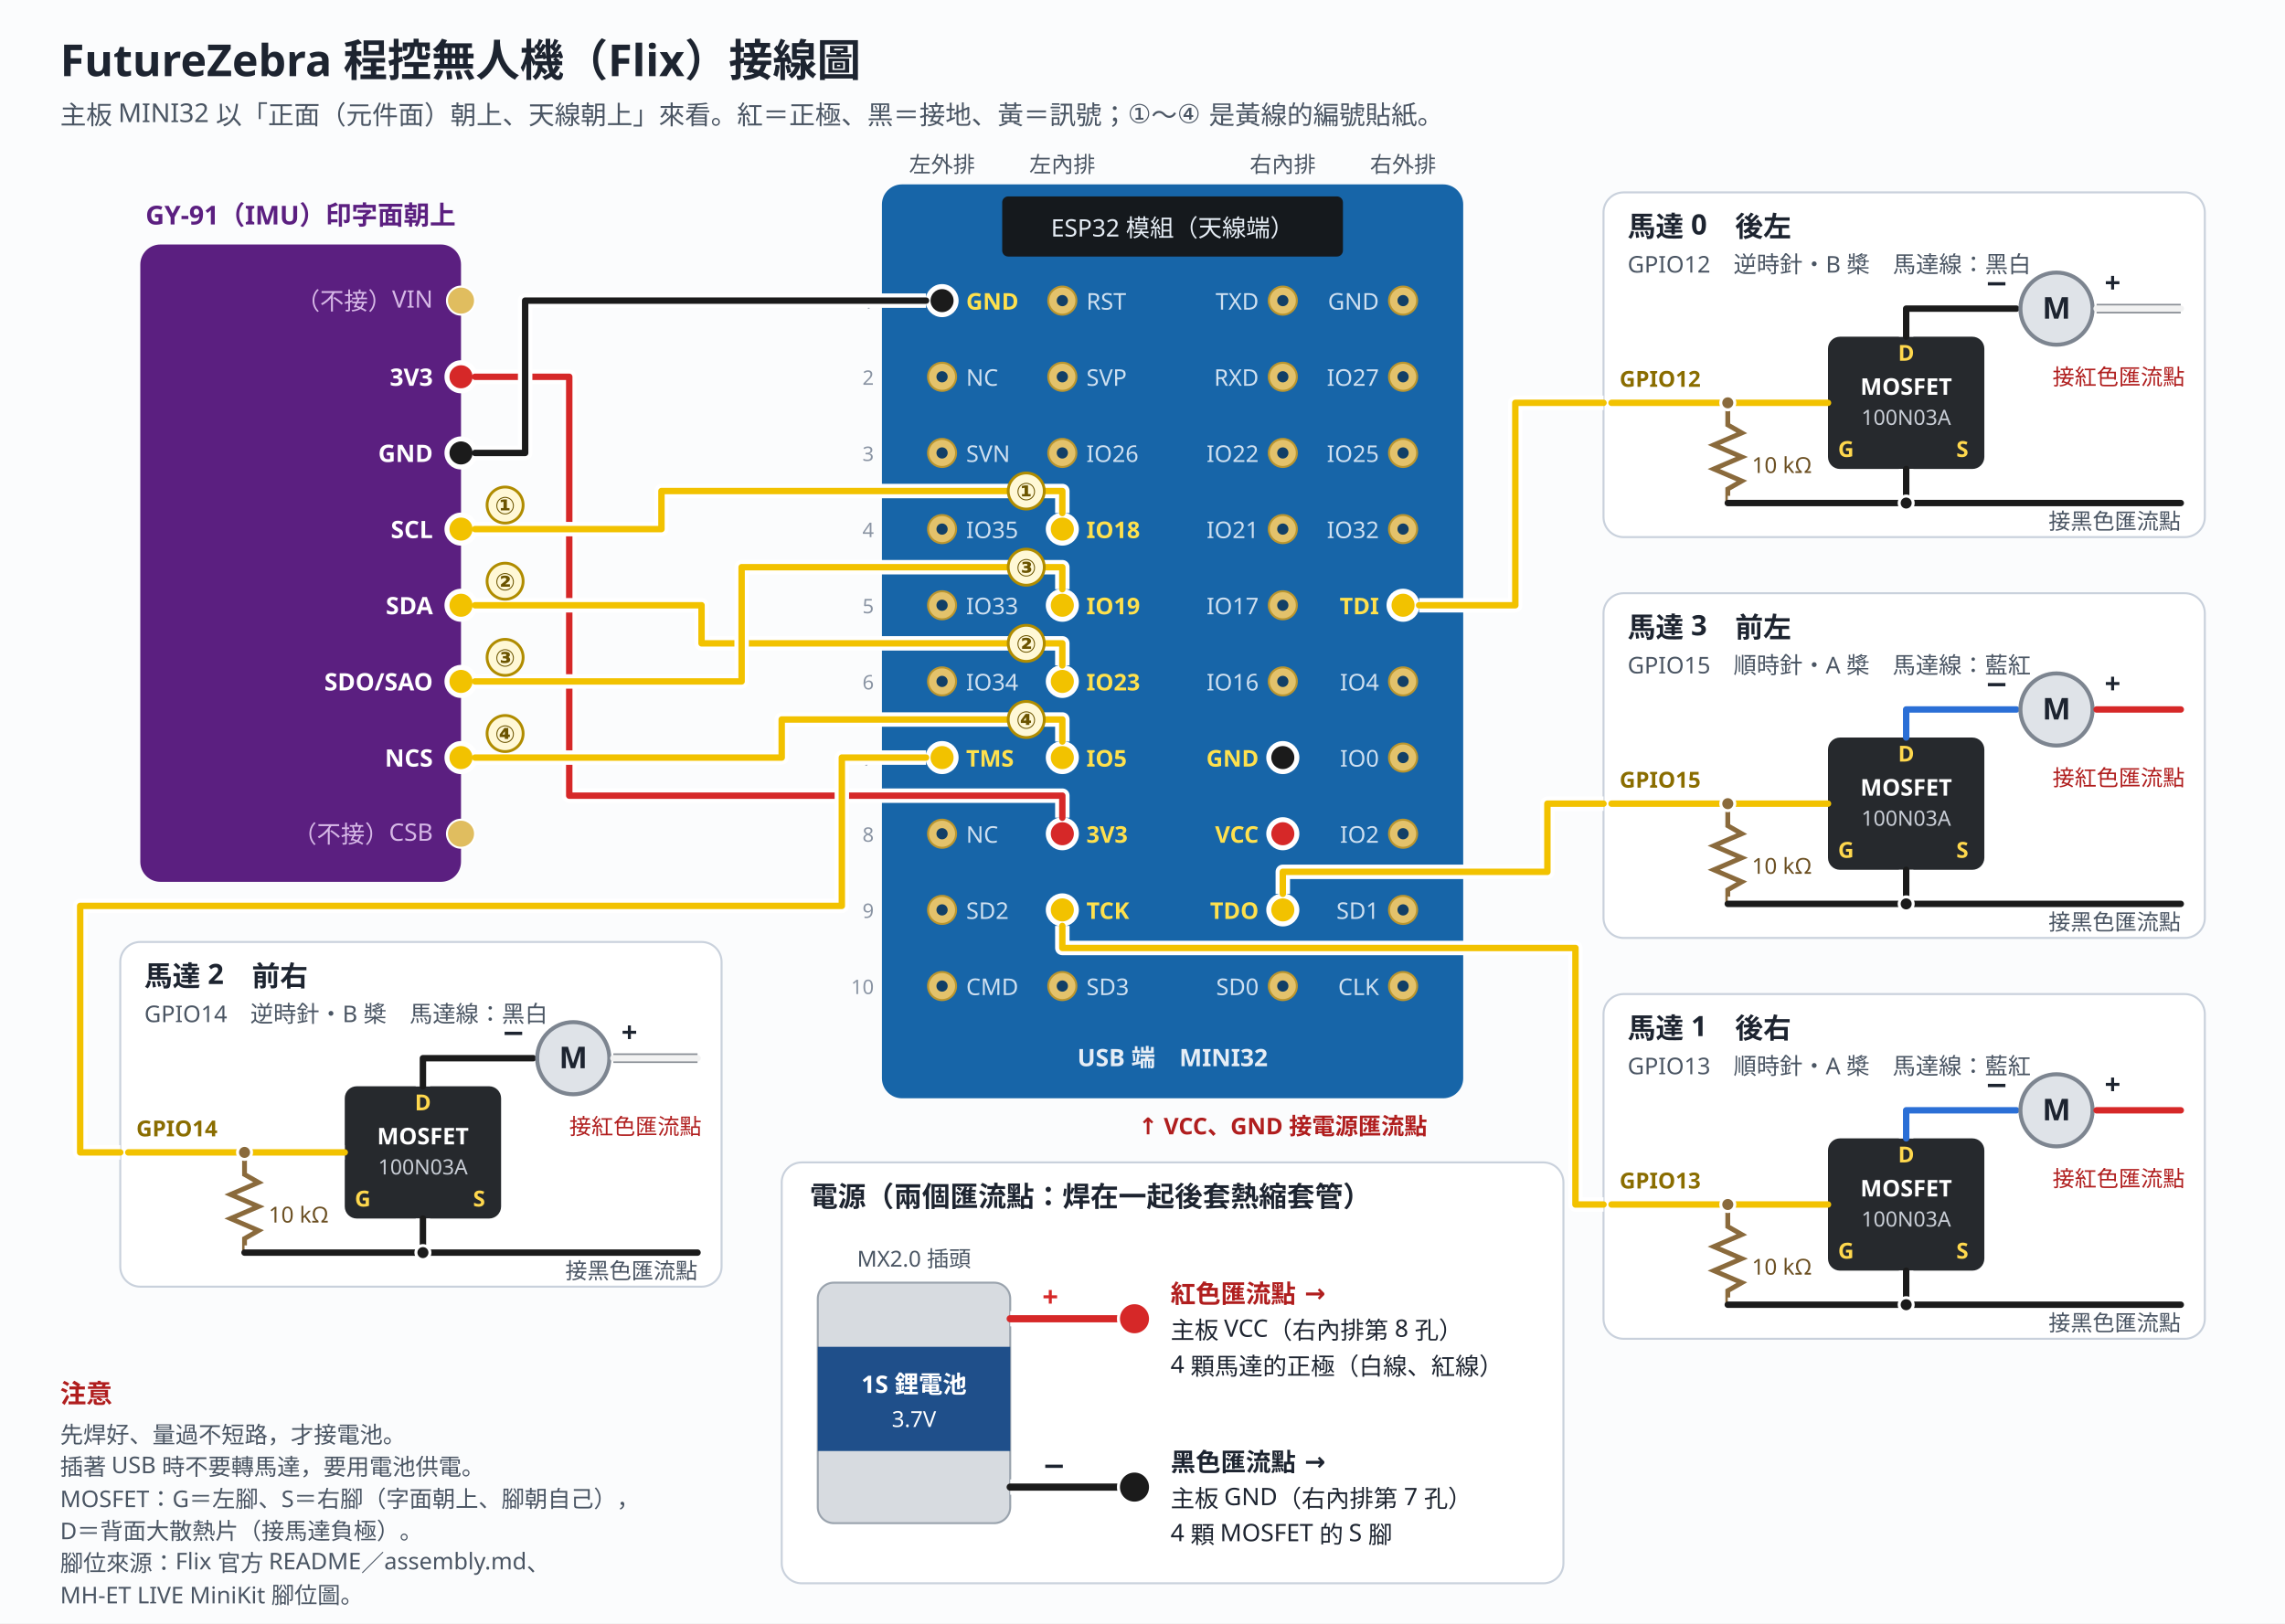
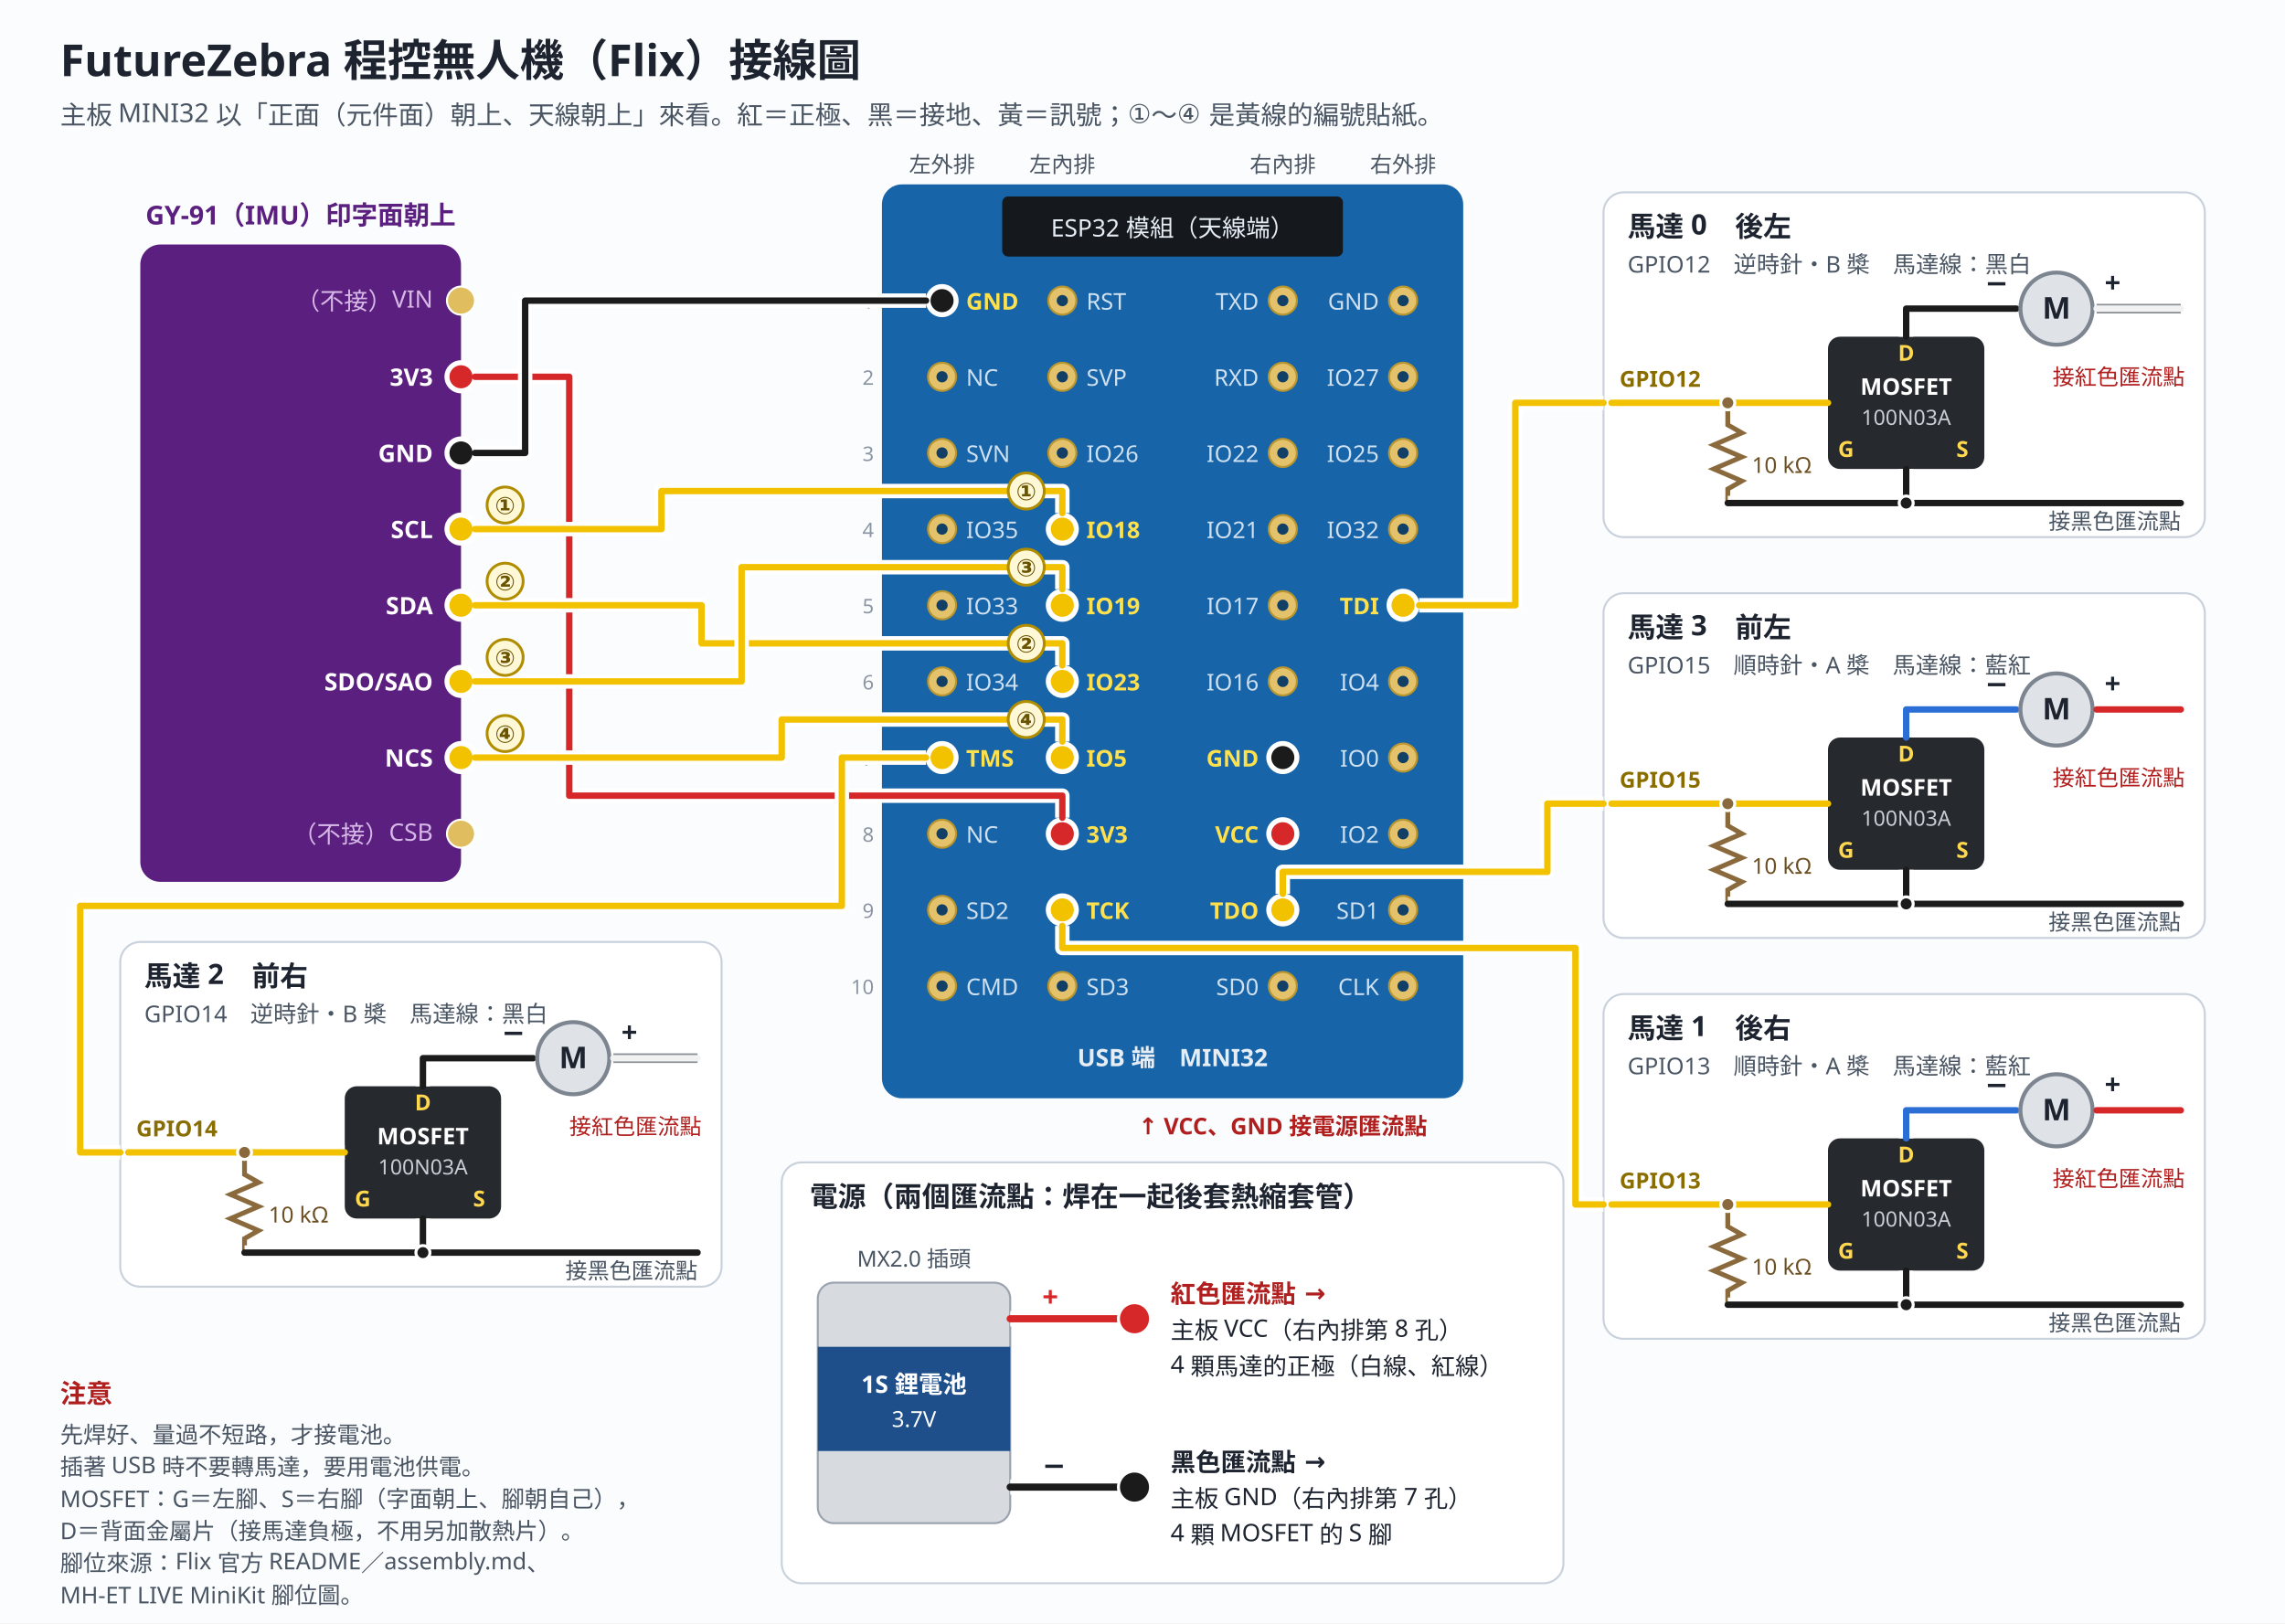
<svg xmlns="http://www.w3.org/2000/svg" viewBox="0 0 1140 810" font-family="'Noto Sans TC','PingFang TC','Microsoft JhengHei',sans-serif">
  <rect width="1140" height="810" fill="#fbfcfd" />
  <text x="30" y="38" font-size="22" font-weight="700" fill="#1d2430">FutureZebra 程控無人機（Flix）接線圖</text>
  <text x="30" y="62" font-size="13" fill="#4a5563">主板 MINI32 以「正面（元件面）朝上、天線朝上」來看。紅＝正極、黑＝接地、黃＝訊號；①～④ 是黃線的編號貼紙。</text>
  <rect x="440" y="92" width="290" height="456" rx="10" fill="#1765a8" />
  <rect x="500" y="98" width="170" height="30" rx="3" fill="#15191d" />
  <text x="585" y="118" font-size="12" text-anchor="middle" fill="#e6edf5">ESP32 模組（天線端）</text>
  <text x="585" y="532" font-size="12" text-anchor="middle" font-weight="700" fill="#e6edf5">USB 端　MINI32</text>
  <circle cx="470" cy="150" r="7" fill="#1b1b1b" stroke="#fff" stroke-width="2.5" />
  <text x="482" y="154.5" font-size="11.5" text-anchor="start" font-weight="700" fill="#ffe14d">GND</text>
  <circle cx="470" cy="188" r="7" fill="#e3c26b" stroke="#b9952f" stroke-width="1" />
  <circle cx="470" cy="188" r="2.8" fill="#123f66" />
  <text x="482" y="192.5" font-size="11.5" text-anchor="start" fill="#cfe0f0">NC</text>
  <circle cx="470" cy="226" r="7" fill="#e3c26b" stroke="#b9952f" stroke-width="1" />
  <circle cx="470" cy="226" r="2.8" fill="#123f66" />
  <text x="482" y="230.5" font-size="11.5" text-anchor="start" fill="#cfe0f0">SVN</text>
  <circle cx="470" cy="264" r="7" fill="#e3c26b" stroke="#b9952f" stroke-width="1" />
  <circle cx="470" cy="264" r="2.8" fill="#123f66" />
  <text x="482" y="268.5" font-size="11.5" text-anchor="start" fill="#cfe0f0">IO35</text>
  <circle cx="470" cy="302" r="7" fill="#e3c26b" stroke="#b9952f" stroke-width="1" />
  <circle cx="470" cy="302" r="2.8" fill="#123f66" />
  <text x="482" y="306.5" font-size="11.5" text-anchor="start" fill="#cfe0f0">IO33</text>
  <circle cx="470" cy="340" r="7" fill="#e3c26b" stroke="#b9952f" stroke-width="1" />
  <circle cx="470" cy="340" r="2.8" fill="#123f66" />
  <text x="482" y="344.5" font-size="11.5" text-anchor="start" fill="#cfe0f0">IO34</text>
  <circle cx="470" cy="378" r="7" fill="#f2c200" stroke="#fff" stroke-width="2.5" />
  <text x="482" y="382.5" font-size="11.5" text-anchor="start" font-weight="700" fill="#ffe14d">TMS</text>
  <circle cx="470" cy="416" r="7" fill="#e3c26b" stroke="#b9952f" stroke-width="1" />
  <circle cx="470" cy="416" r="2.8" fill="#123f66" />
  <text x="482" y="420.5" font-size="11.5" text-anchor="start" fill="#cfe0f0">NC</text>
  <circle cx="470" cy="454" r="7" fill="#e3c26b" stroke="#b9952f" stroke-width="1" />
  <circle cx="470" cy="454" r="2.8" fill="#123f66" />
  <text x="482" y="458.5" font-size="11.5" text-anchor="start" fill="#cfe0f0">SD2</text>
  <circle cx="470" cy="492" r="7" fill="#e3c26b" stroke="#b9952f" stroke-width="1" />
  <circle cx="470" cy="492" r="2.8" fill="#123f66" />
  <text x="482" y="496.5" font-size="11.5" text-anchor="start" fill="#cfe0f0">CMD</text>
  <circle cx="530" cy="150" r="7" fill="#e3c26b" stroke="#b9952f" stroke-width="1" />
  <circle cx="530" cy="150" r="2.8" fill="#123f66" />
  <text x="542" y="154.5" font-size="11.5" text-anchor="start" fill="#cfe0f0">RST</text>
  <circle cx="530" cy="188" r="7" fill="#e3c26b" stroke="#b9952f" stroke-width="1" />
  <circle cx="530" cy="188" r="2.8" fill="#123f66" />
  <text x="542" y="192.5" font-size="11.5" text-anchor="start" fill="#cfe0f0">SVP</text>
  <circle cx="530" cy="226" r="7" fill="#e3c26b" stroke="#b9952f" stroke-width="1" />
  <circle cx="530" cy="226" r="2.8" fill="#123f66" />
  <text x="542" y="230.5" font-size="11.5" text-anchor="start" fill="#cfe0f0">IO26</text>
  <circle cx="530" cy="264" r="7" fill="#f2c200" stroke="#fff" stroke-width="2.5" />
  <text x="542" y="268.5" font-size="11.5" text-anchor="start" font-weight="700" fill="#ffe14d">IO18</text>
  <circle cx="530" cy="302" r="7" fill="#f2c200" stroke="#fff" stroke-width="2.5" />
  <text x="542" y="306.5" font-size="11.5" text-anchor="start" font-weight="700" fill="#ffe14d">IO19</text>
  <circle cx="530" cy="340" r="7" fill="#f2c200" stroke="#fff" stroke-width="2.5" />
  <text x="542" y="344.5" font-size="11.5" text-anchor="start" font-weight="700" fill="#ffe14d">IO23</text>
  <circle cx="530" cy="378" r="7" fill="#f2c200" stroke="#fff" stroke-width="2.5" />
  <text x="542" y="382.5" font-size="11.5" text-anchor="start" font-weight="700" fill="#ffe14d">IO5</text>
  <circle cx="530" cy="416" r="7" fill="#d62828" stroke="#fff" stroke-width="2.5" />
  <text x="542" y="420.5" font-size="11.5" text-anchor="start" font-weight="700" fill="#ffe14d">3V3</text>
  <circle cx="530" cy="454" r="7" fill="#f2c200" stroke="#fff" stroke-width="2.5" />
  <text x="542" y="458.5" font-size="11.5" text-anchor="start" font-weight="700" fill="#ffe14d">TCK</text>
  <circle cx="530" cy="492" r="7" fill="#e3c26b" stroke="#b9952f" stroke-width="1" />
  <circle cx="530" cy="492" r="2.8" fill="#123f66" />
  <text x="542" y="496.5" font-size="11.5" text-anchor="start" fill="#cfe0f0">SD3</text>
  <circle cx="640" cy="150" r="7" fill="#e3c26b" stroke="#b9952f" stroke-width="1" />
  <circle cx="640" cy="150" r="2.8" fill="#123f66" />
  <text x="628" y="154.5" font-size="11.5" text-anchor="end" fill="#cfe0f0">TXD</text>
  <circle cx="640" cy="188" r="7" fill="#e3c26b" stroke="#b9952f" stroke-width="1" />
  <circle cx="640" cy="188" r="2.8" fill="#123f66" />
  <text x="628" y="192.5" font-size="11.5" text-anchor="end" fill="#cfe0f0">RXD</text>
  <circle cx="640" cy="226" r="7" fill="#e3c26b" stroke="#b9952f" stroke-width="1" />
  <circle cx="640" cy="226" r="2.8" fill="#123f66" />
  <text x="628" y="230.5" font-size="11.5" text-anchor="end" fill="#cfe0f0">IO22</text>
  <circle cx="640" cy="264" r="7" fill="#e3c26b" stroke="#b9952f" stroke-width="1" />
  <circle cx="640" cy="264" r="2.8" fill="#123f66" />
  <text x="628" y="268.5" font-size="11.5" text-anchor="end" fill="#cfe0f0">IO21</text>
  <circle cx="640" cy="302" r="7" fill="#e3c26b" stroke="#b9952f" stroke-width="1" />
  <circle cx="640" cy="302" r="2.8" fill="#123f66" />
  <text x="628" y="306.5" font-size="11.5" text-anchor="end" fill="#cfe0f0">IO17</text>
  <circle cx="640" cy="340" r="7" fill="#e3c26b" stroke="#b9952f" stroke-width="1" />
  <circle cx="640" cy="340" r="2.8" fill="#123f66" />
  <text x="628" y="344.5" font-size="11.5" text-anchor="end" fill="#cfe0f0">IO16</text>
  <circle cx="640" cy="378" r="7" fill="#1b1b1b" stroke="#fff" stroke-width="2.5" />
  <text x="628" y="382.5" font-size="11.5" text-anchor="end" font-weight="700" fill="#ffe14d">GND</text>
  <circle cx="640" cy="416" r="7" fill="#d62828" stroke="#fff" stroke-width="2.5" />
  <text x="628" y="420.5" font-size="11.5" text-anchor="end" font-weight="700" fill="#ffe14d">VCC</text>
  <circle cx="640" cy="454" r="7" fill="#f2c200" stroke="#fff" stroke-width="2.5" />
  <text x="628" y="458.5" font-size="11.5" text-anchor="end" font-weight="700" fill="#ffe14d">TDO</text>
  <circle cx="640" cy="492" r="7" fill="#e3c26b" stroke="#b9952f" stroke-width="1" />
  <circle cx="640" cy="492" r="2.8" fill="#123f66" />
  <text x="628" y="496.5" font-size="11.5" text-anchor="end" fill="#cfe0f0">SD0</text>
  <circle cx="700" cy="150" r="7" fill="#e3c26b" stroke="#b9952f" stroke-width="1" />
  <circle cx="700" cy="150" r="2.8" fill="#123f66" />
  <text x="688" y="154.5" font-size="11.5" text-anchor="end" fill="#cfe0f0">GND</text>
  <circle cx="700" cy="188" r="7" fill="#e3c26b" stroke="#b9952f" stroke-width="1" />
  <circle cx="700" cy="188" r="2.8" fill="#123f66" />
  <text x="688" y="192.5" font-size="11.5" text-anchor="end" fill="#cfe0f0">IO27</text>
  <circle cx="700" cy="226" r="7" fill="#e3c26b" stroke="#b9952f" stroke-width="1" />
  <circle cx="700" cy="226" r="2.8" fill="#123f66" />
  <text x="688" y="230.5" font-size="11.5" text-anchor="end" fill="#cfe0f0">IO25</text>
  <circle cx="700" cy="264" r="7" fill="#e3c26b" stroke="#b9952f" stroke-width="1" />
  <circle cx="700" cy="264" r="2.8" fill="#123f66" />
  <text x="688" y="268.5" font-size="11.5" text-anchor="end" fill="#cfe0f0">IO32</text>
  <circle cx="700" cy="302" r="7" fill="#f2c200" stroke="#fff" stroke-width="2.5" />
  <text x="688" y="306.5" font-size="11.5" text-anchor="end" font-weight="700" fill="#ffe14d">TDI</text>
  <circle cx="700" cy="340" r="7" fill="#e3c26b" stroke="#b9952f" stroke-width="1" />
  <circle cx="700" cy="340" r="2.8" fill="#123f66" />
  <text x="688" y="344.5" font-size="11.5" text-anchor="end" fill="#cfe0f0">IO4</text>
  <circle cx="700" cy="378" r="7" fill="#e3c26b" stroke="#b9952f" stroke-width="1" />
  <circle cx="700" cy="378" r="2.8" fill="#123f66" />
  <text x="688" y="382.5" font-size="11.5" text-anchor="end" fill="#cfe0f0">IO0</text>
  <circle cx="700" cy="416" r="7" fill="#e3c26b" stroke="#b9952f" stroke-width="1" />
  <circle cx="700" cy="416" r="2.8" fill="#123f66" />
  <text x="688" y="420.5" font-size="11.5" text-anchor="end" fill="#cfe0f0">IO2</text>
  <circle cx="700" cy="454" r="7" fill="#e3c26b" stroke="#b9952f" stroke-width="1" />
  <circle cx="700" cy="454" r="2.8" fill="#123f66" />
  <text x="688" y="458.5" font-size="11.5" text-anchor="end" fill="#cfe0f0">SD1</text>
  <circle cx="700" cy="492" r="7" fill="#e3c26b" stroke="#b9952f" stroke-width="1" />
  <circle cx="700" cy="492" r="2.8" fill="#123f66" />
  <text x="688" y="496.5" font-size="11.5" text-anchor="end" fill="#cfe0f0">CLK</text>
  <text x="470" y="86" font-size="11" text-anchor="middle" fill="#4a5563">左外排</text>
  <text x="530" y="86" font-size="11" text-anchor="middle" fill="#4a5563">左內排</text>
  <text x="640" y="86" font-size="11" text-anchor="middle" fill="#4a5563">右內排</text>
  <text x="700" y="86" font-size="11" text-anchor="middle" fill="#4a5563">右外排</text>
  <text x="436" y="154" font-size="10" text-anchor="end" fill="#8a94a3">1</text>
  <text x="436" y="192" font-size="10" text-anchor="end" fill="#8a94a3">2</text>
  <text x="436" y="230" font-size="10" text-anchor="end" fill="#8a94a3">3</text>
  <text x="436" y="268" font-size="10" text-anchor="end" fill="#8a94a3">4</text>
  <text x="436" y="306" font-size="10" text-anchor="end" fill="#8a94a3">5</text>
  <text x="436" y="344" font-size="10" text-anchor="end" fill="#8a94a3">6</text>
  <text x="436" y="382" font-size="10" text-anchor="end" fill="#8a94a3">7</text>
  <text x="436" y="420" font-size="10" text-anchor="end" fill="#8a94a3">8</text>
  <text x="436" y="458" font-size="10" text-anchor="end" fill="#8a94a3">9</text>
  <text x="436" y="496" font-size="10" text-anchor="end" fill="#8a94a3">10</text>
  <rect x="70" y="122" width="160" height="318" rx="10" fill="#5b1f80" />
  <text x="150" y="112" font-size="13" text-anchor="middle" font-weight="700" fill="#5b1f80">GY-91（IMU）印字面朝上</text>
  <circle cx="230" cy="150" r="7" fill="#e0bd5f" stroke="#fff" stroke-width="1" />
  <text x="216" y="154.5" font-size="12" text-anchor="end" fill="#d6b8e6">（不接）VIN</text>
  <circle cx="230" cy="188" r="7" fill="#d62828" stroke="#fff" stroke-width="2.5" />
  <text x="216" y="192.5" font-size="12" text-anchor="end" font-weight="700" fill="#fff">3V3</text>
  <circle cx="230" cy="226" r="7" fill="#1b1b1b" stroke="#fff" stroke-width="2.5" />
  <text x="216" y="230.5" font-size="12" text-anchor="end" font-weight="700" fill="#fff">GND</text>
  <circle cx="230" cy="264" r="7" fill="#f2c200" stroke="#fff" stroke-width="2.5" />
  <text x="216" y="268.5" font-size="12" text-anchor="end" font-weight="700" fill="#fff">SCL</text>
  <circle cx="230" cy="302" r="7" fill="#f2c200" stroke="#fff" stroke-width="2.5" />
  <text x="216" y="306.5" font-size="12" text-anchor="end" font-weight="700" fill="#fff">SDA</text>
  <circle cx="230" cy="340" r="7" fill="#f2c200" stroke="#fff" stroke-width="2.5" />
  <text x="216" y="344.5" font-size="12" text-anchor="end" font-weight="700" fill="#fff">SDO/SAO</text>
  <circle cx="230" cy="378" r="7" fill="#f2c200" stroke="#fff" stroke-width="2.5" />
  <text x="216" y="382.5" font-size="12" text-anchor="end" font-weight="700" fill="#fff">NCS</text>
  <circle cx="230" cy="416" r="7" fill="#e0bd5f" stroke="#fff" stroke-width="1" />
  <text x="216" y="420.5" font-size="12" text-anchor="end" fill="#d6b8e6">（不接）CSB</text>
  <path d="M237,188 L284,188 L284,397 L530,397 L530,408" fill="none" stroke="#fff" stroke-width="7.2" stroke-linejoin="round" />
  <path d="M237,188 L284,188 L284,397 L530,397 L530,408" fill="none" stroke="#d62828" stroke-width="3.2" stroke-linejoin="round" stroke-linecap="round" />
  <path d="M237,226 L262,226 L262,150 L462,150" fill="none" stroke="#fff" stroke-width="7.2" stroke-linejoin="round" />
  <path d="M237,226 L262,226 L262,150 L462,150" fill="none" stroke="#1b1b1b" stroke-width="3.2" stroke-linejoin="round" stroke-linecap="round" />
  <path d="M237,264 L330,264 L330,245 L530,245 L530,256" fill="none" stroke="#fff" stroke-width="7.2" stroke-linejoin="round" />
  <path d="M237,264 L330,264 L330,245 L530,245 L530,256" fill="none" stroke="#f2c200" stroke-width="3.2" stroke-linejoin="round" stroke-linecap="round" />
  <circle cx="252" cy="252" r="9" fill="#fff8d6" stroke="#b08c00" stroke-width="1.4" />
  <text x="252" y="256.5" font-size="12" text-anchor="middle" font-weight="700" fill="#6b5400">①</text>
  <circle cx="512" cy="245" r="9" fill="#fff8d6" stroke="#b08c00" stroke-width="1.4" />
  <text x="512" y="249.5" font-size="12" text-anchor="middle" font-weight="700" fill="#6b5400">①</text>
  <path d="M237,302 L350,302 L350,321 L530,321 L530,332" fill="none" stroke="#fff" stroke-width="7.2" stroke-linejoin="round" />
  <path d="M237,302 L350,302 L350,321 L530,321 L530,332" fill="none" stroke="#f2c200" stroke-width="3.2" stroke-linejoin="round" stroke-linecap="round" />
  <circle cx="252" cy="290" r="9" fill="#fff8d6" stroke="#b08c00" stroke-width="1.4" />
  <text x="252" y="294.5" font-size="12" text-anchor="middle" font-weight="700" fill="#6b5400">②</text>
  <circle cx="512" cy="321" r="9" fill="#fff8d6" stroke="#b08c00" stroke-width="1.4" />
  <text x="512" y="325.5" font-size="12" text-anchor="middle" font-weight="700" fill="#6b5400">②</text>
  <path d="M237,340 L370,340 L370,283 L530,283 L530,294" fill="none" stroke="#fff" stroke-width="7.2" stroke-linejoin="round" />
  <path d="M237,340 L370,340 L370,283 L530,283 L530,294" fill="none" stroke="#f2c200" stroke-width="3.2" stroke-linejoin="round" stroke-linecap="round" />
  <circle cx="252" cy="328" r="9" fill="#fff8d6" stroke="#b08c00" stroke-width="1.4" />
  <text x="252" y="332.5" font-size="12" text-anchor="middle" font-weight="700" fill="#6b5400">③</text>
  <circle cx="512" cy="283" r="9" fill="#fff8d6" stroke="#b08c00" stroke-width="1.4" />
  <text x="512" y="287.5" font-size="12" text-anchor="middle" font-weight="700" fill="#6b5400">③</text>
  <path d="M237,378 L390,378 L390,359 L530,359 L530,370" fill="none" stroke="#fff" stroke-width="7.2" stroke-linejoin="round" />
  <path d="M237,378 L390,378 L390,359 L530,359 L530,370" fill="none" stroke="#f2c200" stroke-width="3.2" stroke-linejoin="round" stroke-linecap="round" />
  <circle cx="252" cy="366" r="9" fill="#fff8d6" stroke="#b08c00" stroke-width="1.4" />
  <text x="252" y="370.5" font-size="12" text-anchor="middle" font-weight="700" fill="#6b5400">④</text>
  <circle cx="512" cy="359" r="9" fill="#fff8d6" stroke="#b08c00" stroke-width="1.4" />
  <text x="512" y="363.5" font-size="12" text-anchor="middle" font-weight="700" fill="#6b5400">④</text>
  <rect x="800" y="96" width="300" height="172" rx="10" fill="#fff" stroke="#c9d1dc" />
  <text x="812" y="118" font-size="14" font-weight="700" fill="#1d2430">馬達 0　後左</text>
  <text x="812" y="136" font-size="11.5" fill="#4a5563">GPIO12　逆時針・B 槳　馬達線：黑白</text>
  <path d="M862,201 L862,212 l7,4 l-14,6 l14,6 l-14,6 l14,6 l-7,4 L862,251" fill="none" stroke="#8a6a3c" stroke-width="2.4" />
  <text x="874" y="236" font-size="11" fill="#6b4f22">10 kΩ</text>
  <rect x="912" y="168" width="78" height="66" rx="6" fill="#26292d" />
  <text x="951" y="197" font-size="11.5" text-anchor="middle" font-weight="700" fill="#fff">MOSFET</text>
  <text x="951" y="212" font-size="10.5" text-anchor="middle" fill="#c9ced6">100N03A</text>
  <text x="917" y="228" font-size="11" font-weight="700" fill="#ffd84d">G</text>
  <text x="951" y="180" font-size="11" text-anchor="middle" font-weight="700" fill="#ffd84d">D</text>
  <text x="976" y="228" font-size="11" font-weight="700" fill="#ffd84d">S</text>
  <path d="M804,201 L912,201" fill="none" stroke="#fff" stroke-width="7.2" stroke-linejoin="round" />
  <path d="M804,201 L912,201" fill="none" stroke="#f2c200" stroke-width="3.2" stroke-linejoin="round" stroke-linecap="round" />
  <path d="M951,234 L951,251 L862,251" fill="none" stroke="#fff" stroke-width="7.2" stroke-linejoin="round" />
  <path d="M951,234 L951,251 L862,251" fill="none" stroke="#1b1b1b" stroke-width="3.2" stroke-linejoin="round" stroke-linecap="round" />
  <path d="M951,251 L1088,251" fill="none" stroke="#fff" stroke-width="7.2" stroke-linejoin="round" />
  <path d="M951,251 L1088,251" fill="none" stroke="#1b1b1b" stroke-width="3.2" stroke-linejoin="round" stroke-linecap="round" />
  <circle cx="862" cy="201" r="3.5" fill="#8a6a3c" stroke="#fff" stroke-width="1.5" />
  <circle cx="951" cy="251" r="3.5" fill="#1b1b1b" stroke="#fff" stroke-width="1.5" />
  <text x="1088" y="264" font-size="11" text-anchor="end" fill="#4a5563">接黑色匯流點</text>
  <path d="M951,168 L951,154 L1006,154" fill="none" stroke="#fff" stroke-width="7.2" stroke-linejoin="round" />
  <path d="M951,168 L951,154 L1006,154" fill="none" stroke="#1b1b1b" stroke-width="3.2" stroke-linejoin="round" stroke-linecap="round" />
  <circle cx="1026" cy="154" r="18" fill="#dfe3e8" stroke="#7d8590" stroke-width="2" />
  <text x="1026" y="159" font-size="15" text-anchor="middle" font-weight="700" fill="#1d2430">M</text>
  <text x="1002" y="146" font-size="14" text-anchor="end" font-weight="700" fill="#1d2430">−</text>
  <text x="1050" y="146" font-size="14" font-weight="700" fill="#1d2430">+</text>
  <path d="M1046,154 L1088,154" fill="none" stroke="#fff" stroke-width="7.2" stroke-linejoin="round" />
  <path d="M1046,154 L1088,154" fill="none" stroke="#8a8f96" stroke-width="4.8" stroke-linejoin="round" />
  <path d="M1046,154 L1088,154" fill="none" stroke="#f2f2f2" stroke-width="3.2" stroke-linejoin="round" stroke-linecap="round" />
  <text x="1090" y="192" font-size="11" text-anchor="end" fill="#b01e1e">接紅色匯流點</text>
  <rect x="800" y="296" width="300" height="172" rx="10" fill="#fff" stroke="#c9d1dc" />
  <text x="812" y="318" font-size="14" font-weight="700" fill="#1d2430">馬達 3　前左</text>
  <text x="812" y="336" font-size="11.5" fill="#4a5563">GPIO15　順時針・A 槳　馬達線：藍紅</text>
  <path d="M862,401 L862,412 l7,4 l-14,6 l14,6 l-14,6 l14,6 l-7,4 L862,451" fill="none" stroke="#8a6a3c" stroke-width="2.4" />
  <text x="874" y="436" font-size="11" fill="#6b4f22">10 kΩ</text>
  <rect x="912" y="368" width="78" height="66" rx="6" fill="#26292d" />
  <text x="951" y="397" font-size="11.5" text-anchor="middle" font-weight="700" fill="#fff">MOSFET</text>
  <text x="951" y="412" font-size="10.5" text-anchor="middle" fill="#c9ced6">100N03A</text>
  <text x="917" y="428" font-size="11" font-weight="700" fill="#ffd84d">G</text>
  <text x="951" y="380" font-size="11" text-anchor="middle" font-weight="700" fill="#ffd84d">D</text>
  <text x="976" y="428" font-size="11" font-weight="700" fill="#ffd84d">S</text>
  <path d="M804,401 L912,401" fill="none" stroke="#fff" stroke-width="7.2" stroke-linejoin="round" />
  <path d="M804,401 L912,401" fill="none" stroke="#f2c200" stroke-width="3.2" stroke-linejoin="round" stroke-linecap="round" />
  <path d="M951,434 L951,451 L862,451" fill="none" stroke="#fff" stroke-width="7.2" stroke-linejoin="round" />
  <path d="M951,434 L951,451 L862,451" fill="none" stroke="#1b1b1b" stroke-width="3.2" stroke-linejoin="round" stroke-linecap="round" />
  <path d="M951,451 L1088,451" fill="none" stroke="#fff" stroke-width="7.2" stroke-linejoin="round" />
  <path d="M951,451 L1088,451" fill="none" stroke="#1b1b1b" stroke-width="3.2" stroke-linejoin="round" stroke-linecap="round" />
  <circle cx="862" cy="401" r="3.5" fill="#8a6a3c" stroke="#fff" stroke-width="1.5" />
  <circle cx="951" cy="451" r="3.5" fill="#1b1b1b" stroke="#fff" stroke-width="1.5" />
  <text x="1088" y="464" font-size="11" text-anchor="end" fill="#4a5563">接黑色匯流點</text>
  <path d="M951,368 L951,354 L1006,354" fill="none" stroke="#fff" stroke-width="7.2" stroke-linejoin="round" />
  <path d="M951,368 L951,354 L1006,354" fill="none" stroke="#2b6fd6" stroke-width="3.2" stroke-linejoin="round" stroke-linecap="round" />
  <circle cx="1026" cy="354" r="18" fill="#dfe3e8" stroke="#7d8590" stroke-width="2" />
  <text x="1026" y="359" font-size="15" text-anchor="middle" font-weight="700" fill="#1d2430">M</text>
  <text x="1002" y="346" font-size="14" text-anchor="end" font-weight="700" fill="#1d2430">−</text>
  <text x="1050" y="346" font-size="14" font-weight="700" fill="#1d2430">+</text>
  <path d="M1046,354 L1088,354" fill="none" stroke="#fff" stroke-width="7.2" stroke-linejoin="round" />
  <path d="M1046,354 L1088,354" fill="none" stroke="#d62828" stroke-width="3.2" stroke-linejoin="round" stroke-linecap="round" />
  <text x="1090" y="392" font-size="11" text-anchor="end" fill="#b01e1e">接紅色匯流點</text>
  <rect x="800" y="496" width="300" height="172" rx="10" fill="#fff" stroke="#c9d1dc" />
  <text x="812" y="518" font-size="14" font-weight="700" fill="#1d2430">馬達 1　後右</text>
  <text x="812" y="536" font-size="11.5" fill="#4a5563">GPIO13　順時針・A 槳　馬達線：藍紅</text>
  <path d="M862,601 L862,612 l7,4 l-14,6 l14,6 l-14,6 l14,6 l-7,4 L862,651" fill="none" stroke="#8a6a3c" stroke-width="2.4" />
  <text x="874" y="636" font-size="11" fill="#6b4f22">10 kΩ</text>
  <rect x="912" y="568" width="78" height="66" rx="6" fill="#26292d" />
  <text x="951" y="597" font-size="11.5" text-anchor="middle" font-weight="700" fill="#fff">MOSFET</text>
  <text x="951" y="612" font-size="10.5" text-anchor="middle" fill="#c9ced6">100N03A</text>
  <text x="917" y="628" font-size="11" font-weight="700" fill="#ffd84d">G</text>
  <text x="951" y="580" font-size="11" text-anchor="middle" font-weight="700" fill="#ffd84d">D</text>
  <text x="976" y="628" font-size="11" font-weight="700" fill="#ffd84d">S</text>
  <path d="M804,601 L912,601" fill="none" stroke="#fff" stroke-width="7.2" stroke-linejoin="round" />
  <path d="M804,601 L912,601" fill="none" stroke="#f2c200" stroke-width="3.2" stroke-linejoin="round" stroke-linecap="round" />
  <path d="M951,634 L951,651 L862,651" fill="none" stroke="#fff" stroke-width="7.2" stroke-linejoin="round" />
  <path d="M951,634 L951,651 L862,651" fill="none" stroke="#1b1b1b" stroke-width="3.2" stroke-linejoin="round" stroke-linecap="round" />
  <path d="M951,651 L1088,651" fill="none" stroke="#fff" stroke-width="7.2" stroke-linejoin="round" />
  <path d="M951,651 L1088,651" fill="none" stroke="#1b1b1b" stroke-width="3.2" stroke-linejoin="round" stroke-linecap="round" />
  <circle cx="862" cy="601" r="3.5" fill="#8a6a3c" stroke="#fff" stroke-width="1.5" />
  <circle cx="951" cy="651" r="3.5" fill="#1b1b1b" stroke="#fff" stroke-width="1.5" />
  <text x="1088" y="664" font-size="11" text-anchor="end" fill="#4a5563">接黑色匯流點</text>
  <path d="M951,568 L951,554 L1006,554" fill="none" stroke="#fff" stroke-width="7.2" stroke-linejoin="round" />
  <path d="M951,568 L951,554 L1006,554" fill="none" stroke="#2b6fd6" stroke-width="3.2" stroke-linejoin="round" stroke-linecap="round" />
  <circle cx="1026" cy="554" r="18" fill="#dfe3e8" stroke="#7d8590" stroke-width="2" />
  <text x="1026" y="559" font-size="15" text-anchor="middle" font-weight="700" fill="#1d2430">M</text>
  <text x="1002" y="546" font-size="14" text-anchor="end" font-weight="700" fill="#1d2430">−</text>
  <text x="1050" y="546" font-size="14" font-weight="700" fill="#1d2430">+</text>
  <path d="M1046,554 L1088,554" fill="none" stroke="#fff" stroke-width="7.2" stroke-linejoin="round" />
  <path d="M1046,554 L1088,554" fill="none" stroke="#d62828" stroke-width="3.2" stroke-linejoin="round" stroke-linecap="round" />
  <text x="1090" y="592" font-size="11" text-anchor="end" fill="#b01e1e">接紅色匯流點</text>
  <rect x="60" y="470" width="300" height="172" rx="10" fill="#fff" stroke="#c9d1dc" />
  <text x="72" y="492" font-size="14" font-weight="700" fill="#1d2430">馬達 2　前右</text>
  <text x="72" y="510" font-size="11.5" fill="#4a5563">GPIO14　逆時針・B 槳　馬達線：黑白</text>
  <path d="M122,575 L122,586 l7,4 l-14,6 l14,6 l-14,6 l14,6 l-7,4 L122,625" fill="none" stroke="#8a6a3c" stroke-width="2.4" />
  <text x="134" y="610" font-size="11" fill="#6b4f22">10 kΩ</text>
  <rect x="172" y="542" width="78" height="66" rx="6" fill="#26292d" />
  <text x="211" y="571" font-size="11.5" text-anchor="middle" font-weight="700" fill="#fff">MOSFET</text>
  <text x="211" y="586" font-size="10.5" text-anchor="middle" fill="#c9ced6">100N03A</text>
  <text x="177" y="602" font-size="11" font-weight="700" fill="#ffd84d">G</text>
  <text x="211" y="554" font-size="11" text-anchor="middle" font-weight="700" fill="#ffd84d">D</text>
  <text x="236" y="602" font-size="11" font-weight="700" fill="#ffd84d">S</text>
  <path d="M64,575 L172,575" fill="none" stroke="#fff" stroke-width="7.2" stroke-linejoin="round" />
  <path d="M64,575 L172,575" fill="none" stroke="#f2c200" stroke-width="3.2" stroke-linejoin="round" stroke-linecap="round" />
  <path d="M211,608 L211,625 L122,625" fill="none" stroke="#fff" stroke-width="7.2" stroke-linejoin="round" />
  <path d="M211,608 L211,625 L122,625" fill="none" stroke="#1b1b1b" stroke-width="3.2" stroke-linejoin="round" stroke-linecap="round" />
  <path d="M211,625 L348,625" fill="none" stroke="#fff" stroke-width="7.2" stroke-linejoin="round" />
  <path d="M211,625 L348,625" fill="none" stroke="#1b1b1b" stroke-width="3.2" stroke-linejoin="round" stroke-linecap="round" />
  <circle cx="122" cy="575" r="3.5" fill="#8a6a3c" stroke="#fff" stroke-width="1.5" />
  <circle cx="211" cy="625" r="3.5" fill="#1b1b1b" stroke="#fff" stroke-width="1.5" />
  <text x="348" y="638" font-size="11" text-anchor="end" fill="#4a5563">接黑色匯流點</text>
  <path d="M211,542 L211,528 L266,528" fill="none" stroke="#fff" stroke-width="7.2" stroke-linejoin="round" />
  <path d="M211,542 L211,528 L266,528" fill="none" stroke="#1b1b1b" stroke-width="3.2" stroke-linejoin="round" stroke-linecap="round" />
  <circle cx="286" cy="528" r="18" fill="#dfe3e8" stroke="#7d8590" stroke-width="2" />
  <text x="286" y="533" font-size="15" text-anchor="middle" font-weight="700" fill="#1d2430">M</text>
  <text x="262" y="520" font-size="14" text-anchor="end" font-weight="700" fill="#1d2430">−</text>
  <text x="310" y="520" font-size="14" font-weight="700" fill="#1d2430">+</text>
  <path d="M306,528 L348,528" fill="none" stroke="#fff" stroke-width="7.2" stroke-linejoin="round" />
  <path d="M306,528 L348,528" fill="none" stroke="#8a8f96" stroke-width="4.8" stroke-linejoin="round" />
  <path d="M306,528 L348,528" fill="none" stroke="#f2f2f2" stroke-width="3.2" stroke-linejoin="round" stroke-linecap="round" />
  <text x="350" y="566" font-size="11" text-anchor="end" fill="#b01e1e">接紅色匯流點</text>
  <path d="M708,302 L756,302 L756,201 L800,201" fill="none" stroke="#fff" stroke-width="7.2" stroke-linejoin="round" />
  <path d="M708,302 L756,302 L756,201 L800,201" fill="none" stroke="#f2c200" stroke-width="3.2" stroke-linejoin="round" stroke-linecap="round" />
  <path d="M640,446 L640,435 L772,435 L772,401 L800,401" fill="none" stroke="#fff" stroke-width="7.2" stroke-linejoin="round" />
  <path d="M640,446 L640,435 L772,435 L772,401 L800,401" fill="none" stroke="#f2c200" stroke-width="3.2" stroke-linejoin="round" stroke-linecap="round" />
  <path d="M530,462 L530,473 L786,473 L786,601 L800,601" fill="none" stroke="#fff" stroke-width="7.2" stroke-linejoin="round" />
  <path d="M530,462 L530,473 L786,473 L786,601 L800,601" fill="none" stroke="#f2c200" stroke-width="3.2" stroke-linejoin="round" stroke-linecap="round" />
  <path d="M462,378 L420,378 L420,452 L40,452 L40,575 L60,575" fill="none" stroke="#fff" stroke-width="7.2" stroke-linejoin="round" />
  <path d="M462,378 L420,378 L420,452 L40,452 L40,575 L60,575" fill="none" stroke="#f2c200" stroke-width="3.2" stroke-linejoin="round" stroke-linecap="round" />
  <text x="808" y="193" font-size="11" font-weight="700" fill="#8a6d00">GPIO12</text>
  <text x="808" y="393" font-size="11" font-weight="700" fill="#8a6d00">GPIO15</text>
  <text x="808" y="593" font-size="11" font-weight="700" fill="#8a6d00">GPIO13</text>
  <text x="68" y="567" font-size="11" font-weight="700" fill="#8a6d00">GPIO14</text>
  <rect x="390" y="580" width="390" height="210" rx="10" fill="#fff" stroke="#c9d1dc" />
  <text x="404" y="602" font-size="14" font-weight="700" fill="#1d2430">電源（兩個匯流點：焊在一起後套熱縮套管）</text>
  <rect x="408" y="640" width="96" height="120" rx="8" fill="#d7dbe0" stroke="#9aa3ad" />
  <rect x="408" y="672" width="96" height="52" fill="#1f4f8a" />
  <text x="456" y="695" font-size="12" text-anchor="middle" font-weight="700" fill="#fff">1S 鋰電池</text>
  <text x="456" y="712" font-size="11" text-anchor="middle" fill="#fff">3.7V</text>
  <text x="456" y="632" font-size="11" text-anchor="middle" fill="#4a5563">MX2.0 插頭</text>
  <path d="M504,658 L560,658" fill="none" stroke="#fff" stroke-width="7.6" stroke-linejoin="round" />
  <path d="M504,658 L560,658" fill="none" stroke="#d62828" stroke-width="3.6" stroke-linejoin="round" stroke-linecap="round" />
  <path d="M504,742 L560,742" fill="none" stroke="#fff" stroke-width="7.6" stroke-linejoin="round" />
  <path d="M504,742 L560,742" fill="none" stroke="#1b1b1b" stroke-width="3.6" stroke-linejoin="round" stroke-linecap="round" />
  <text x="520" y="652" font-size="14" font-weight="700" fill="#d62828">+</text>
  <text x="520" y="736" font-size="14" font-weight="700" fill="#1d2430">−</text>
  <circle cx="566" cy="658" r="8" fill="#d62828" stroke="#fff" stroke-width="1.5" />
  <circle cx="566" cy="742" r="8" fill="#1b1b1b" stroke="#fff" stroke-width="1.5" />
  <text x="584" y="650" font-size="12.5" font-weight="700" fill="#b01e1e">紅色匯流點 →</text>
  <text x="584" y="668" font-size="12" fill="#1d2430">主板 VCC（右內排第 8 孔）</text>
  <text x="584" y="685" font-size="12" fill="#1d2430">4 顆馬達的正極（白線、紅線）</text>
  <text x="584" y="734" font-size="12.5" font-weight="700" fill="#1d2430">黑色匯流點 →</text>
  <text x="584" y="752" font-size="12" fill="#1d2430">主板 GND（右內排第 7 孔）</text>
  <text x="584" y="769" font-size="12" fill="#1d2430">4 顆 MOSFET 的 S 腳</text>
  <text x="640" y="566" font-size="11.5" text-anchor="middle" font-weight="700" fill="#b01e1e">↑ VCC、GND 接電源匯流點</text>
  <text x="30" y="700" font-size="13" font-weight="700" fill="#b01e1e">注意</text>
  <text x="30" y="720" font-size="11.5" fill="#4a5563">先焊好、量過不短路，才接電池。</text>
  <text x="30" y="736" font-size="11.5" fill="#4a5563">插著 USB 時不要轉馬達，要用電池供電。</text>
  <text x="30" y="752" font-size="11.5" fill="#4a5563">MOSFET：G＝左腳、S＝右腳（字面朝上、腳朝自己），</text>
-   <text x="30" y="768" font-size="11.5" fill="#4a5563">　D＝背面大散熱片（接馬達負極）。</text>
+   <text x="30" y="768" font-size="11.5" fill="#4a5563">　D＝背面金屬片（接馬達負極，不用另加散熱片）。</text>
  <text x="30" y="784" font-size="11.5" fill="#4a5563">腳位來源：Flix 官方 README／assembly.md、</text>
  <text x="30" y="800" font-size="11.5" fill="#4a5563">　MH-ET LIVE MiniKit 腳位圖。</text>
</svg>
